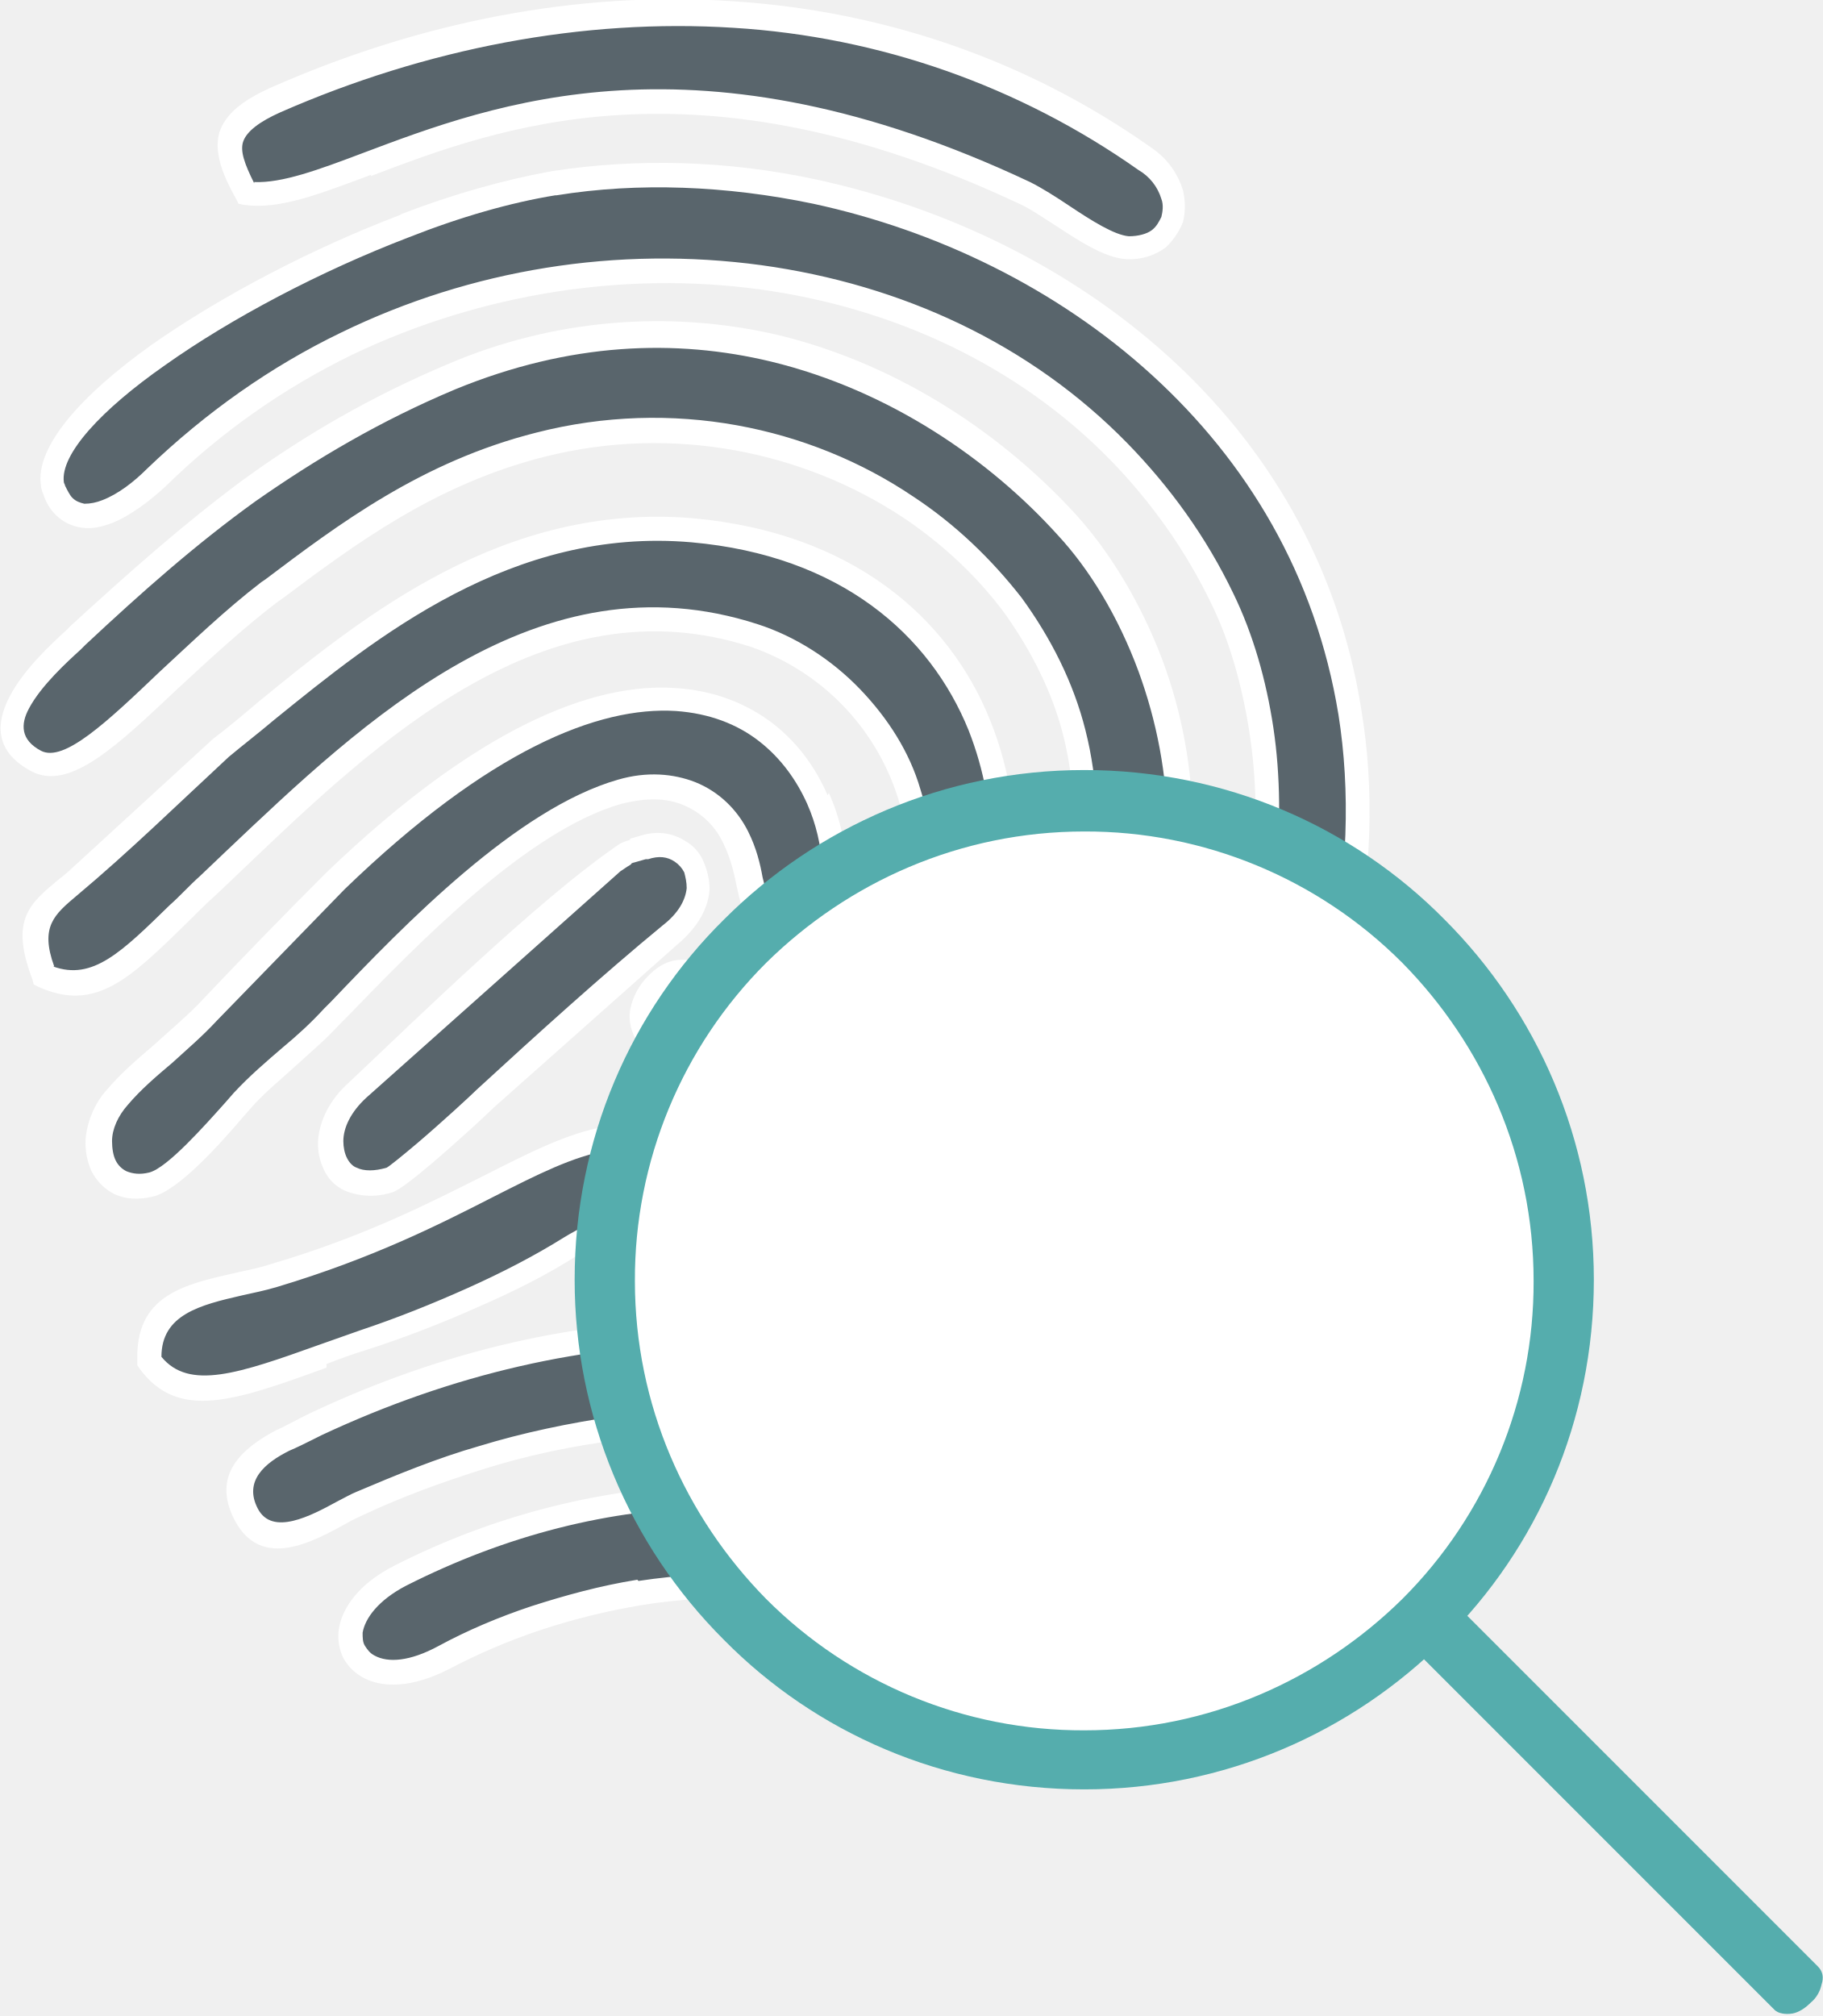
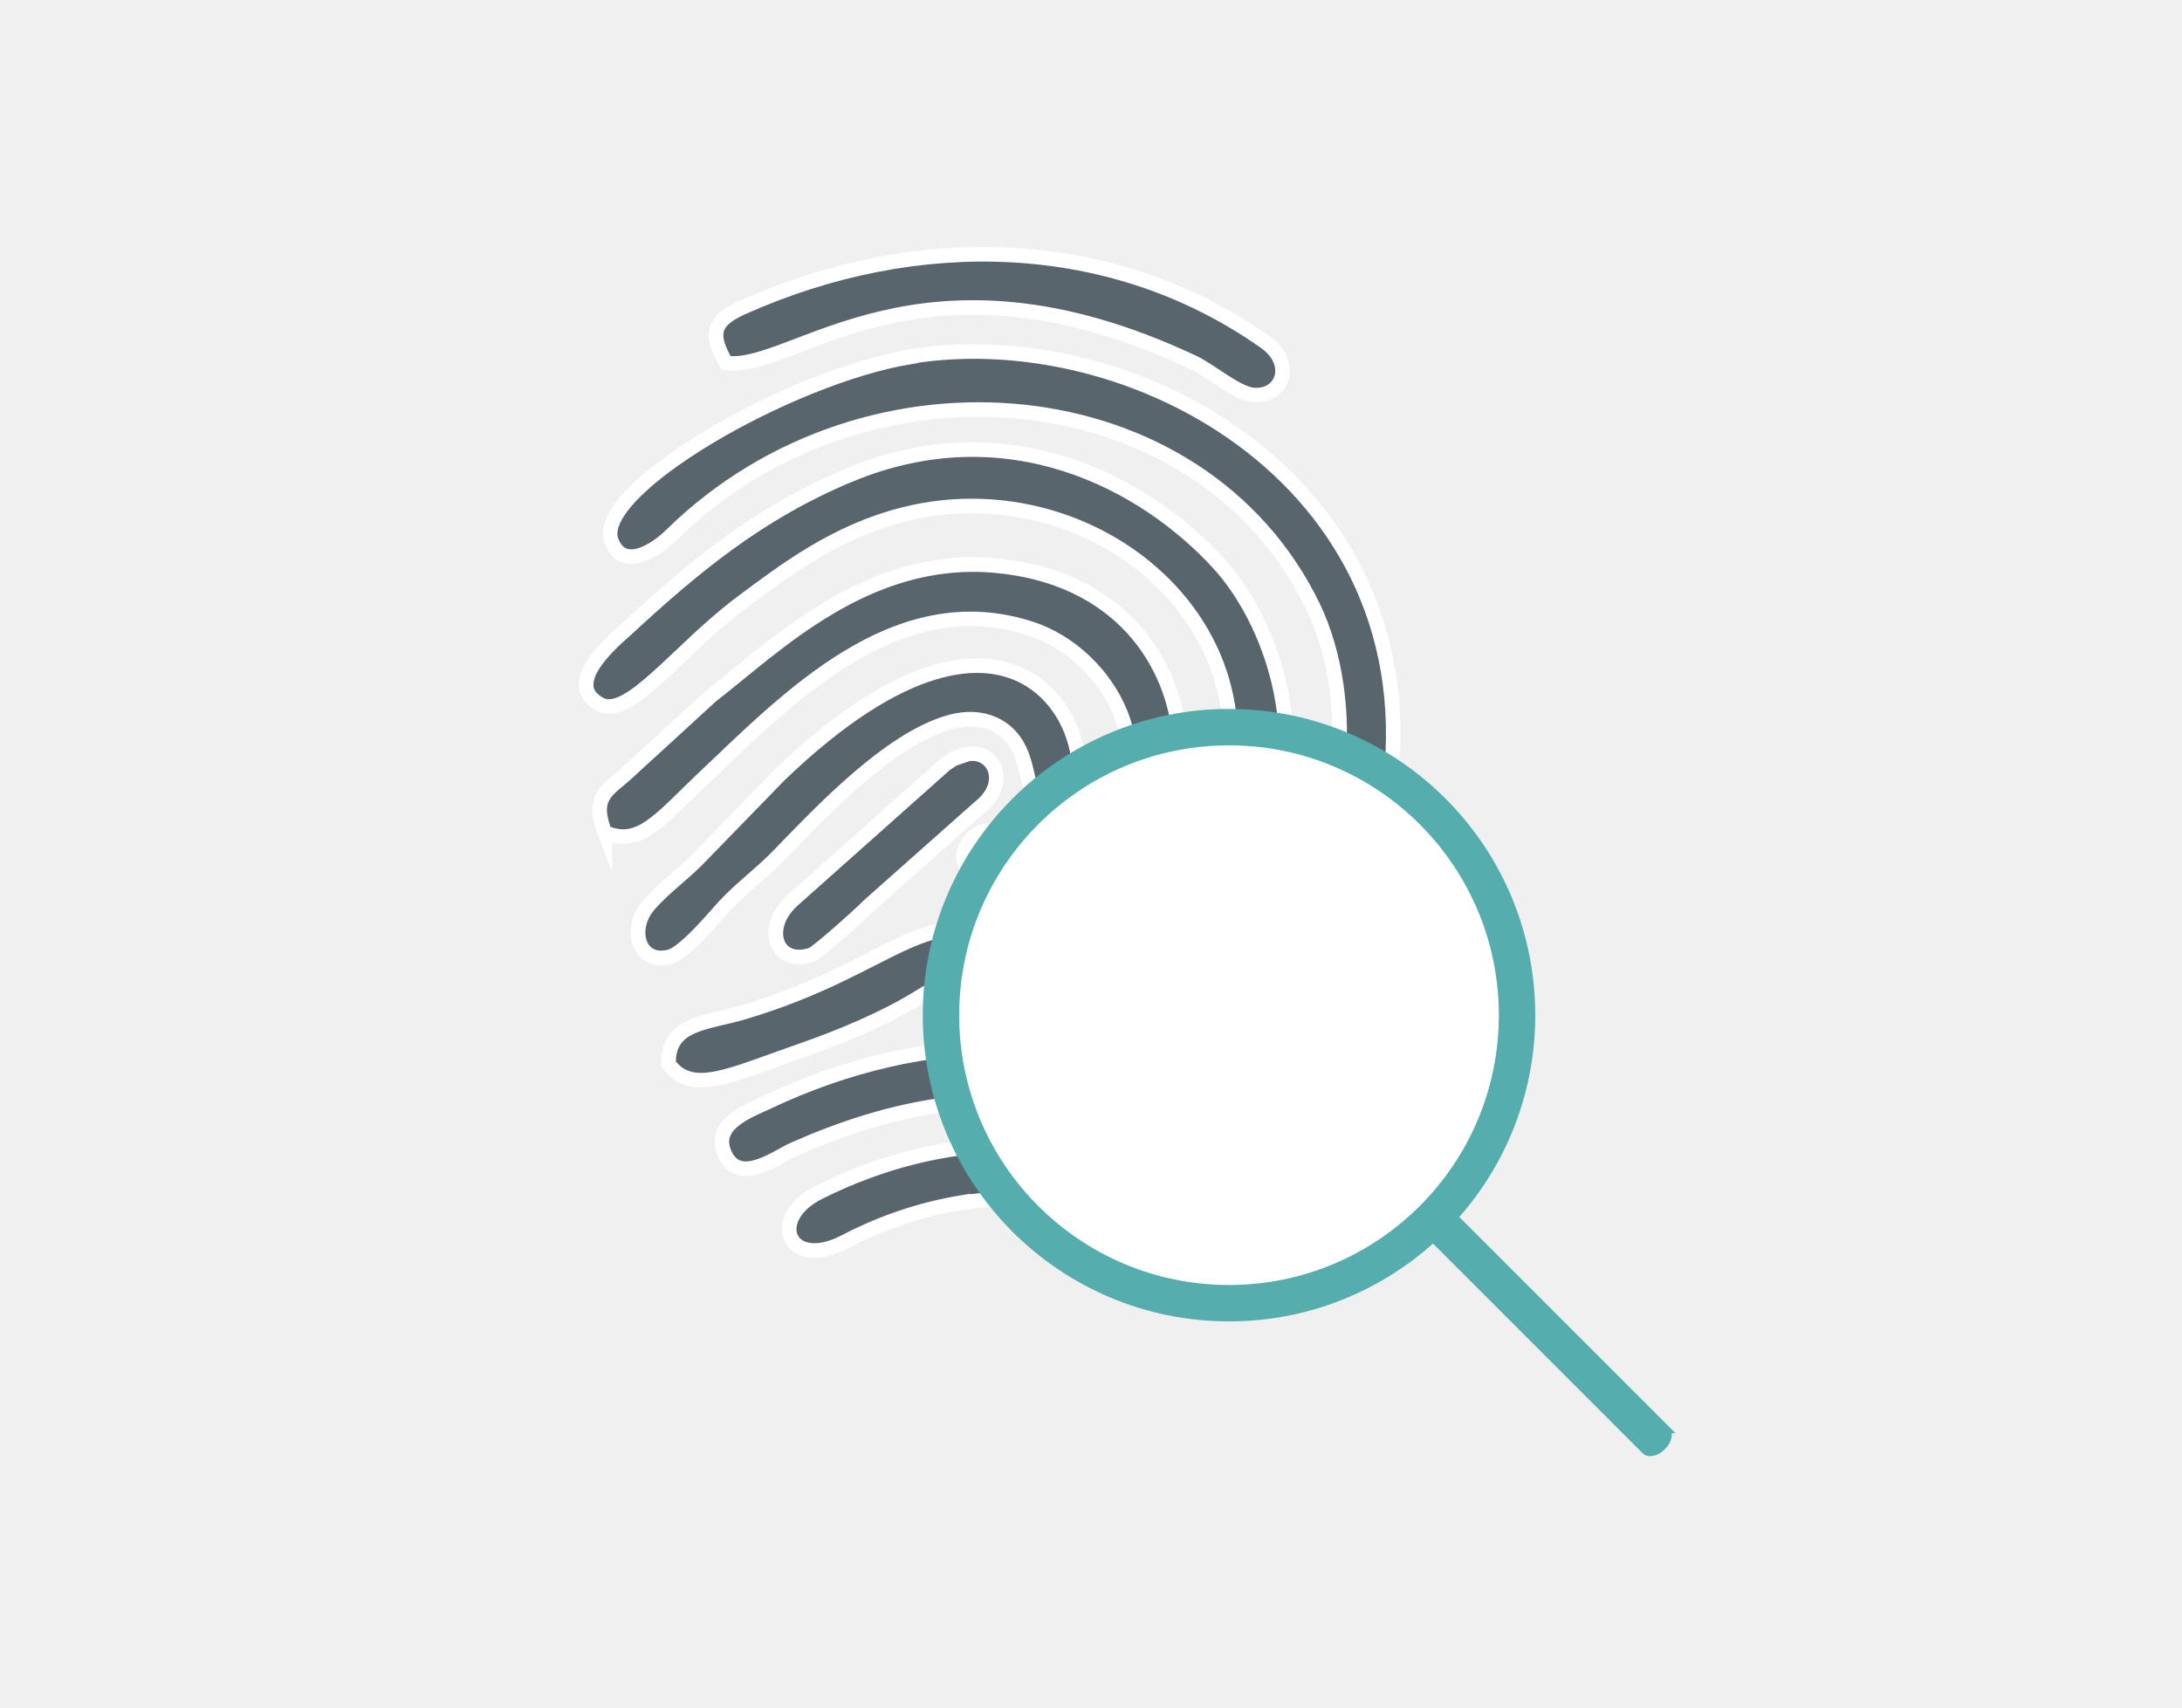
- <svg xmlns="http://www.w3.org/2000/svg" width="113.762" height="125.805" viewBox="0 0 15.13 16.73" shape-rendering="geometricPrecision" text-rendering="geometricPrecision" image-rendering="optimizeQuality" fill-rule="evenodd" clip-rule="evenodd">
+ <svg xmlns="http://www.w3.org/2000/svg" width="227.011" height="47mm" viewBox="0 0 59.92 46.89" shape-rendering="geometricPrecision" text-rendering="geometricPrecision" image-rendering="optimizeQuality" fill-rule="evenodd" clip-rule="evenodd">
  <defs>
-     <style>.fil0{fill:#59656c}.fil3,.fil4{fill-rule:nonzero}.fil4{fill:#55adad}.fil3{fill:#fff}</style>
+     <style>.str0{stroke:#fff;stroke-width:.4;stroke-miterlimit:22.926}.fil0{fill:#59656c}</style>
  </defs>
  <g id="Слой_x0020_1">
-     <g id="_2023681968">
-       <path class="fil0" d="M1.24 11.3c.32.43.84.16 1.78-.16.61-.21 1.21-.46 1.71-.77 1.22-.76 1.06 1.18 3.76-.52.27.52.35.66.72 1 .2.18.87.62 1.24.53.22-.05.33-.32.22-.54-.17-.31-1-.2-1.42-1.2-.4-.94.53-1.11.55-2.73.01-1-.42-1.97-.93-2.52-1.03-1.13-2.93-2.14-5.11-1.23C2.5 3.68 1.59 4.44.66 5.3c-.15.14-.9.76-.35 1.04.4.2 1.09-.77 1.94-1.41.61-.46 1.3-.98 2.25-1.22 2.9-.74 5.85 2.09 3.88 5.06-.52.78-1.52 1.3-2.3.89-1.28-.67-1.66.3-3.79.93-.5.15-1.05.14-1.04.72z" />
-       <path class="fil0" d="M4.59 1.52C2.91 1.79.18 3.37.45 4.07c.15.4.57.17.85-.1 2.7-2.64 7.31-2.2 8.86 1.01.31.65.43 1.49.34 2.29-.11.93-.6 1.85-.42 2.1.57.8.98-1.02 1.05-1.34C12.11 3.46 7.82 1 4.6 1.51z" />
-       <path class="fil0" d="M.36 8.09c.48.21.76-.18 1.37-.75 1.16-1.1 2.66-2.68 4.54-2.07 1.08.35 1.93 1.83.88 2.84-.78.76-1.28-.39-1.7.07-.48.52.66.95 1.15.95 2.3-.02 2.59-4.43-.85-4.73-1.77-.15-3.03 1.12-3.92 1.8L.63 7.3c-.27.23-.45.32-.27.79zm4.77 3.76c1.78-.23 3.1.29 4.55.95.39.18.81-.1.57-.51-.14-.24-.6-.38-.89-.5-2.31-.97-4.54-1.02-6.76.03-.28.13-.8.32-.57.74.21.4.71 0 .94-.1.65-.29 1.33-.52 2.15-.62zM2.05 1.6c.93.13 2.69-1.79 6.45-.01.26.12.62.44.85.45.4.02.56-.45.15-.74C7.38-.2 4.67-.25 2.29.81c-.42.19-.48.37-.24.78z" />
-       <path class="fil0" d="M6.81 7.69c.5-.77-.66-3.63-4.02-.4L1.73 8.38c-.24.26-.51.44-.74.7-.3.33-.16.84.27.73.2-.05.61-.53.75-.69.24-.26.5-.45.74-.7.6-.63 1.55-1.63 2.39-1.87.46-.13.81.06.96.38.22.45.02.84.72.75zm-1.5 5.53c.65-.11 1.38-.05 2 .11.29.08.55.16.82.29.17.08.58.32.71.35.32.07 1-.41-.27-.99-1.76-.79-3.56-.75-5.25.09-.73.36-.43 1.1.36.69.47-.25 1.01-.44 1.63-.54z" />
-       <path class="fil0" d="M5.32 7.03c-.18.06-.1.02-.25.12L2.96 9.03c-.42.38-.22.92.27.75.08-.03.7-.58.79-.68l1.53-1.35c.46-.36.17-.85-.22-.72z" />
-       <circle cx="9" cy="10.62" r="3.98" fill="#fff" />
-       <path d="M15.05 16.36l-3.09-3.09c-.1.1-.2.2-.3.29l3.09 3.09c.05.05.16.02.24-.06.08-.08.11-.19.06-.24z" fill="#55adad" />
-       <path class="fil3" d="M1.34 11.26c.23.28.64.14 1.31-.1.11-.04.23-.08.34-.12.3-.1.6-.22.89-.35.29-.13.56-.27.8-.42.54-.33.83-.19 1.17-.03.45.22 1.01.49 2.58-.5l.09-.06c.01.01.05.09.05.1.27.51.34.64.7.97.11.1.39.3.67.42.18.08.35.12.48.09.02 0 .04-.01.06-.02a.25.25 0 00.12-.29c-.01-.02-.01-.05-.03-.07-.04-.08-.17-.13-.32-.19-.34-.14-.81-.33-1.1-1.02-.22-.52-.07-.82.13-1.22.18-.35.4-.79.41-1.56 0-.46-.09-.91-.24-1.32-.17-.46-.41-.85-.67-1.13C8.22 3.82 7.39 3.24 6.4 3c-.79-.19-1.67-.16-2.62.23-.62.26-1.16.58-1.66.93-.5.36-.95.76-1.41 1.19l-.04.04c-.11.1-.33.3-.43.49-.07.13-.07.26.1.35.19.1.55-.24.99-.66.26-.24.54-.51.84-.74l.03-.02c.61-.46 1.3-.98 2.25-1.22 1.13-.29 2.27-.05 3.13.53.35.23.65.52.9.84.24.33.43.7.53 1.1.21.83.08 1.78-.56 2.75-.28.43-.71.78-1.16.96-.42.16-.87.18-1.27-.03-.76-.4-1.19-.18-1.92.19-.45.23-1 .51-1.8.75-.1.03-.2.05-.29.07-.35.08-.67.16-.67.51zm1.37.09c-.77.28-1.23.44-1.55.01l-.02-.03v-.03c-.02-.55.38-.64.83-.74.09-.02.19-.04.28-.07.78-.23 1.32-.51 1.76-.73.79-.4 1.25-.64 2.11-.19.34.18.73.16 1.1.02.42-.16.81-.49 1.07-.88.61-.91.73-1.81.54-2.59-.09-.37-.27-.72-.49-1.03-.23-.31-.52-.58-.85-.8-.82-.54-1.9-.77-2.97-.5-.91.23-1.58.73-2.18 1.18l-.03.02c-.29.22-.57.48-.83.72-.5.47-.9.86-1.22.69-.3-.16-.3-.39-.18-.62.12-.23.35-.44.47-.55l.04-.04c.47-.43.93-.84 1.43-1.21.51-.37 1.06-.69 1.7-.96a4.42 4.42 0 012.74-.24c1.03.25 1.89.85 2.48 1.5.27.3.53.72.71 1.2.16.43.25.9.25 1.39a3.25 3.25 0 01-.43 1.64c-.18.35-.31.61-.13 1.05.26.61.69.79.99.91.19.08.35.14.43.28.02.04.04.08.05.12.02.1.01.21-.02.3-.04.09-.11.17-.2.22-.03.02-.07.03-.11.04-.17.04-.39-.01-.6-.1-.3-.13-.6-.34-.73-.45-.36-.33-.45-.48-.69-.93-1.59.98-2.2.69-2.69.45-.29-.14-.54-.26-.98.02-.25.16-.53.3-.83.43-.29.13-.6.25-.91.35-.13.04-.24.08-.34.12z" />
-       <path class="fil3" d="M4.61 1.62c-.37.06-.79.18-1.22.35-.73.28-1.47.67-2.02 1.06C.84 3.4.5 3.77.53 4c0 .01.01.02.01.03.02.04.04.08.06.1.03.03.06.04.1.05.05 0 .1-.01.15-.03.13-.05.26-.15.37-.26.49-.47 1.03-.85 1.61-1.13a6.1 6.1 0 013.49-.56c1.16.16 2.23.65 3.04 1.48.35.36.65.77.88 1.25.16.33.27.71.33 1.11.06.4.06.83.02 1.24-.05.43-.18.85-.28 1.21-.12.41-.22.73-.15.83.21.29.4.08.54-.23.18-.39.29-.91.33-1.07.16-.76.18-1.46.08-2.09-.19-1.16-.76-2.1-1.55-2.82-.79-.72-1.79-1.2-2.81-1.42-.72-.15-1.45-.18-2.13-.07zm-1.29.16c.44-.17.87-.29 1.26-.36.71-.11 1.46-.09 2.2.07 1.06.23 2.09.72 2.91 1.46.82.74 1.42 1.73 1.61 2.94.11.66.09 1.38-.08 2.16-.03.16-.15.71-.34 1.11-.22.48-.52.78-.89.27-.13-.18-.02-.54.12-1 .11-.35.23-.76.28-1.17.05-.4.04-.8-.02-1.19-.06-.38-.16-.74-.31-1.05-.22-.46-.51-.86-.84-1.2-.77-.79-1.81-1.27-2.92-1.42-1.11-.15-2.3.03-3.37.54a5.9 5.9 0 00-1.56 1.1c-.13.12-.29.24-.44.3-.08.03-.16.05-.24.04a.38.38 0 01-.23-.11.404.404 0 01-.1-.17.185.185 0 01-.02-.07c-.05-.32.33-.75.92-1.17.57-.4 1.33-.8 2.07-1.08z" />
-       <path class="fil3" d="M.44 8.02c.33.12.57-.12.97-.51.08-.07.16-.16.25-.24l.21-.2c1.15-1.09 2.6-2.48 4.42-1.89.31.1.61.29.85.54.23.24.41.52.5.83.1.31.11.64 0 .96-.08.24-.22.47-.43.68-.5.48-.88.28-1.21.11-.19-.1-.36-.19-.49-.04-.05.05-.07.1-.08.14-.02.07.01.15.07.21.07.08.18.16.3.22.26.13.59.21.79.21.69-.01 1.18-.43 1.44-1.02.13-.29.19-.61.2-.95 0-.34-.06-.68-.19-1.01-.32-.79-1.06-1.45-2.3-1.56-1.49-.13-2.62.79-3.46 1.47-.13.11-.26.21-.38.31-.41.38-.83.79-1.26 1.15-.19.16-.31.26-.19.59zm1.11-.36c-.48.47-.76.74-1.23.53l-.04-.02-.01-.04c-.19-.5-.03-.63.24-.85l.06-.05 1.2-1.1c.12-.09.25-.2.38-.31.87-.71 2.03-1.65 3.6-1.52 1.33.12 2.13.83 2.47 1.68.14.35.21.72.2 1.08 0 .36-.08.72-.21 1.03-.29.65-.85 1.13-1.62 1.14-.23 0-.59-.09-.88-.23a.924.924 0 01-.36-.27c-.1-.12-.15-.25-.11-.39a.54.54 0 01.13-.23c.23-.25.46-.13.73 0 .27.14.59.31.98-.07.19-.19.32-.39.38-.59.09-.28.08-.57-.01-.84a1.949 1.949 0 00-1.21-1.24c-1.71-.56-3.12.79-4.22 1.84l-.21.2c-.09.08-.17.16-.25.24zm3.57 4.09c.91-.12 1.69-.04 2.44.14.74.19 1.44.48 2.17.82.1.05.21.06.3.03.06-.01.1-.04.14-.07.03-.03.05-.07.06-.12.01-.06-.01-.13-.05-.21-.1-.17-.4-.28-.66-.38-.07-.03-.13-.05-.18-.07-1.14-.48-2.27-.73-3.37-.74-1.11 0-2.21.25-3.3.76l-.08.04c-.06.03-.12.06-.19.09-.2.1-.38.25-.26.48.12.23.44.06.66-.06.06-.03.11-.06.16-.08.33-.14.67-.28 1.02-.38.36-.11.74-.19 1.15-.25zm2.39.34c-.72-.18-1.49-.25-2.37-.14-.4.05-.77.13-1.12.24-.35.11-.68.23-1 .38-.04.02-.09.04-.14.07-.29.16-.71.39-.93-.02-.2-.38.06-.6.34-.75.07-.03.14-.07.2-.1l.08-.04c1.12-.53 2.25-.78 3.38-.78 1.14 0 2.29.26 3.45.75.06.02.12.05.18.07.29.11.63.24.76.47.07.12.09.23.08.33-.01.09-.05.17-.12.24-.06.06-.14.1-.23.13a.66.66 0 01-.43-.05c-.72-.33-1.41-.62-2.13-.8zM2.11 1.51c.23.01.53-.1.9-.24C4.1.86 5.79.21 8.55 1.51c.1.05.21.12.33.2.18.12.37.24.49.25.08 0 .15-.02.19-.05.04-.03.06-.07.08-.11.01-.04.02-.1 0-.15a.416.416 0 00-.19-.24A6.526 6.526 0 006.09.23C4.84.15 3.54.4 2.33.93c-.18.08-.28.16-.31.24-.03.08.01.19.09.35zm.97-.06c-.43.16-.76.29-1.05.25l-.05-.01-.02-.04c-.13-.23-.18-.4-.14-.55.05-.15.18-.26.42-.37C3.48.18 4.8-.08 6.09.01 7.31.09 8.5.48 9.55 1.22c.15.1.23.23.27.36.02.09.02.18 0 .26-.03.08-.08.15-.14.21a.5.5 0 01-.33.1c-.18-.01-.39-.15-.59-.28-.11-.07-.21-.14-.3-.18-2.68-1.26-4.33-.63-5.38-.23z" />
-       <path class="fil3" d="M6.75 7.6c.11-.22.1-.59-.05-.93-.09-.2-.22-.38-.4-.52-.18-.14-.41-.23-.69-.25-.64-.04-1.55.32-2.75 1.48L1.8 8.47c-.12.13-.25.24-.37.35-.13.11-.26.22-.37.35-.08.09-.13.2-.13.3 0 .06.01.12.03.16.02.04.05.07.09.09.05.02.11.03.19.01.15-.04.46-.39.63-.58l.07-.08c.13-.14.27-.26.41-.38.12-.1.23-.2.34-.32l.06-.06c.61-.64 1.54-1.6 2.38-1.84.24-.07.46-.05.64.02.2.08.35.23.44.41.07.14.1.27.12.38.05.21.08.35.44.31zm.13-1.02c.19.42.19.9.02 1.16l-.03.04-.05.01c-.59.08-.64-.13-.71-.46-.02-.1-.05-.22-.11-.34a.625.625 0 00-.33-.31c-.14-.06-.31-.06-.51-.01-.78.22-1.69 1.16-2.29 1.78l-.06.06c-.11.12-.23.22-.35.33-.13.12-.27.23-.39.37L2 9.29c-.18.21-.52.59-.73.64-.13.03-.23.02-.32-.02a.436.436 0 01-.19-.19.575.575 0 01-.05-.26c.01-.14.07-.3.18-.42.12-.14.25-.25.39-.37.12-.11.24-.21.36-.33.35-.37.71-.74 1.07-1.1 1.25-1.2 2.21-1.58 2.9-1.53.32.02.59.13.8.29.21.16.36.37.46.6zM5.3 13.12c.33-.05.67-.07 1.01-.05a5.545 5.545 0 011.46.29c.14.05.27.1.41.17.05.03.13.07.21.11.18.1.4.21.48.23.08.02.19-.01.27-.08.03-.03.06-.06.07-.1.01-.04.01-.08-.01-.12-.06-.14-.25-.31-.67-.5a6.1 6.1 0 00-2.6-.56c-.87.01-1.73.23-2.56.65-.23.12-.34.27-.36.39 0 .04 0 .08.02.11s.04.06.08.08c.11.06.29.05.53-.08.24-.13.5-.24.77-.33.28-.09.57-.17.88-.22zm1 .15c-.33-.02-.66 0-.97.05-.3.05-.58.12-.85.21s-.52.2-.75.32c-.31.16-.56.16-.72.07a.41.41 0 01-.16-.16.413.413 0 01-.04-.22c.02-.19.17-.4.47-.55a6.19 6.19 0 012.65-.67c.89-.02 1.79.17 2.68.58.47.21.7.42.77.6.04.09.04.18.02.26-.02.08-.07.14-.13.19-.12.1-.31.15-.44.12-.1-.02-.34-.15-.53-.25-.08-.04-.16-.08-.21-.11-.13-.06-.26-.12-.39-.16-.13-.05-.27-.09-.41-.12-.31-.08-.65-.14-.99-.15z" />
-       <path class="fil3" d="M5.36 7.13l-.07.02c-.03.01-.05.01-.05.02 0 0-.01.01-.03.02l-.06.04-2.11 1.88c-.13.12-.19.25-.19.36 0 .05.01.1.03.14.02.04.05.07.08.08.06.03.15.03.25 0 .02-.01.12-.09.25-.2.2-.17.45-.4.5-.45.49-.45 1.03-.94 1.54-1.36.13-.1.19-.21.2-.31 0-.05-.01-.09-.02-.13a.236.236 0 00-.08-.09c-.06-.04-.13-.05-.22-.02zm-.13-.17l.07-.02c.15-.05.28-.03.39.04.07.04.12.1.15.17s.05.15.05.23c-.01.15-.09.31-.27.46L4.1 9.19c-.06.06-.31.29-.51.46-.14.12-.27.22-.32.24a.57.57 0 01-.41-.01.35.35 0 01-.17-.17.494.494 0 01-.05-.24c.01-.16.09-.34.26-.49.58-.55 1.56-1.5 2.19-1.94.03-.02.04-.03.06-.04.02-.01.04-.02.08-.03z" />
-       <path class="fil4" d="M9 6.39c1.17 0 2.23.47 2.99 1.24.77.77 1.24 1.83 1.24 2.99 0 1.17-.47 2.23-1.24 2.99-.77.77-1.83 1.24-2.99 1.24-1.17 0-2.23-.47-2.99-1.24a4.219 4.219 0 01-1.24-2.99c0-1.17.47-2.23 1.24-2.99.77-.77 1.83-1.24 2.99-1.24zm2.64 1.6A3.71 3.71 0 009 6.9c-1.03 0-1.96.42-2.64 1.09a3.71 3.71 0 00-1.09 2.64c0 1.03.42 1.96 1.09 2.64A3.71 3.71 0 009 14.36c1.03 0 1.96-.42 2.64-1.09a3.71 3.71 0 001.09-2.64c0-1.03-.42-1.96-1.09-2.64z" />
-       <path class="fil4" d="M15.02 16.39l-3.05-3.05-.11.11-.11.11 3.05 3.05c.01.01.03.01.06.01.03-.01.07-.03.11-.06.03-.03.06-.07.06-.11.01-.03 0-.05-.01-.06zM12 13.23l3.09 3.09c.04.04.05.09.03.15-.01.05-.04.11-.09.15-.05.05-.1.08-.15.09-.06.01-.12 0-.15-.03l-3.12-3.12.04-.04.15-.15c.05-.05.1-.1.14-.15l.04-.04.04.04z" />
+     <g id="_1594814496">
+       <path class="fil0 str0" d="M18.36 29.22c.63.86 1.67.32 3.54-.33 1.21-.42 2.41-.92 3.4-1.54 2.43-1.51 2.1 2.34 7.45-1.04.54 1.03.69 1.31 1.43 1.99.39.35 1.72 1.23 2.45 1.06.44-.11.66-.64.43-1.06-.34-.61-1.98-.39-2.83-2.38-.79-1.86 1.05-2.21 1.09-5.42.02-1.99-.84-3.91-1.84-5.01-2.05-2.25-5.82-4.24-10.14-2.45-2.51 1.04-4.31 2.55-6.15 4.25-.31.28-1.79 1.5-.7 2.06.79.4 2.16-1.52 3.86-2.79 1.22-.91 2.58-1.95 4.46-2.43 5.77-1.46 11.62 4.15 7.71 10.05-1.03 1.55-3.02 2.58-4.57 1.77-2.54-1.33-3.3.59-7.53 1.85-1 .3-2.09.28-2.06 1.42z" />
+       <path class="fil0 str0" d="M25.01 9.8c-3.34.54-8.75 3.67-8.22 5.06.3.79 1.14.34 1.68-.2 5.36-5.23 14.51-4.36 17.59 2 .62 1.29.85 2.95.67 4.55-.22 1.84-1.18 3.68-.83 4.17 1.14 1.59 1.94-2.03 2.08-2.66 1.94-9.07-6.57-13.96-12.97-12.93z" />
+       <path class="fil0 str0" d="M16.61 22.86c.95.42 1.51-.35 2.71-1.49 2.3-2.17 5.28-5.32 9-4.1 2.14.7 3.82 3.63 1.75 5.63-1.55 1.51-2.54-.78-3.38.13-.95 1.03 1.31 1.9 2.29 1.89 4.57-.04 5.15-8.8-1.68-9.39-3.52-.3-6.01 2.22-7.77 3.58l-2.38 2.18c-.53.45-.9.64-.54 1.58zm9.47 7.45c3.54-.46 6.16.57 9.03 1.88.77.35 1.61-.2 1.14-1-.28-.48-1.2-.74-1.77-.98-4.58-1.93-9.02-2.02-13.41.06-.56.26-1.58.63-1.14 1.48.42.79 1.42.01 1.88-.19 1.3-.57 2.65-1.03 4.26-1.24zM19.95 9.97c1.84.25 5.33-3.54 12.81-.02.51.24 1.22.88 1.69.9.79.04 1.11-.88.29-1.46-4.21-2.97-9.58-3.07-14.32-.96-.84.37-.95.73-.48 1.54z" />
+       <path class="fil0 str0" d="M29.41 22.06c1-1.54-1.3-7.2-7.99-.79l-2.11 2.17c-.48.52-1.02.88-1.47 1.39-.59.65-.33 1.66.54 1.45.41-.1 1.21-1.06 1.49-1.37.47-.51 1-.89 1.48-1.38 1.2-1.24 3.08-3.24 4.74-3.7.91-.25 1.6.12 1.9.75.43.9.03 1.68 1.42 1.49zm-2.97 10.97c1.3-.21 2.74-.1 3.97.22.58.15 1.09.32 1.63.58.34.16 1.16.63 1.42.69.64.14 1.98-.82-.54-1.96-3.5-1.57-7.07-1.49-10.42.18-1.45.72-.86 2.18.71 1.36.94-.49 2.01-.88 3.23-1.08z" />
+       <path class="fil0 str0" d="M26.46 20.75c-.35.12-.21.05-.5.24l-4.2 3.74c-.83.76-.45 1.82.53 1.49.17-.06 1.39-1.16 1.57-1.35l3.03-2.69c.91-.71.35-1.7-.44-1.44z" />
+       <g stroke="#55adad" stroke-miterlimit="22.926">
+         <circle cx="33.75" cy="27.88" r="7.91" fill="#fff" />
+         <path d="M45.77 39.26l-6.13-6.13c-.19.2-.39.39-.59.58l6.13 6.13c.1.1.31.05.47-.11h0c.16-.16.21-.37.11-.47z" fill="#55adad" stroke-width=".2" />
+       </g>
    </g>
+     <path fill="none" d="M0 0h59.92v46.89H0z" />
  </g>
</svg>
